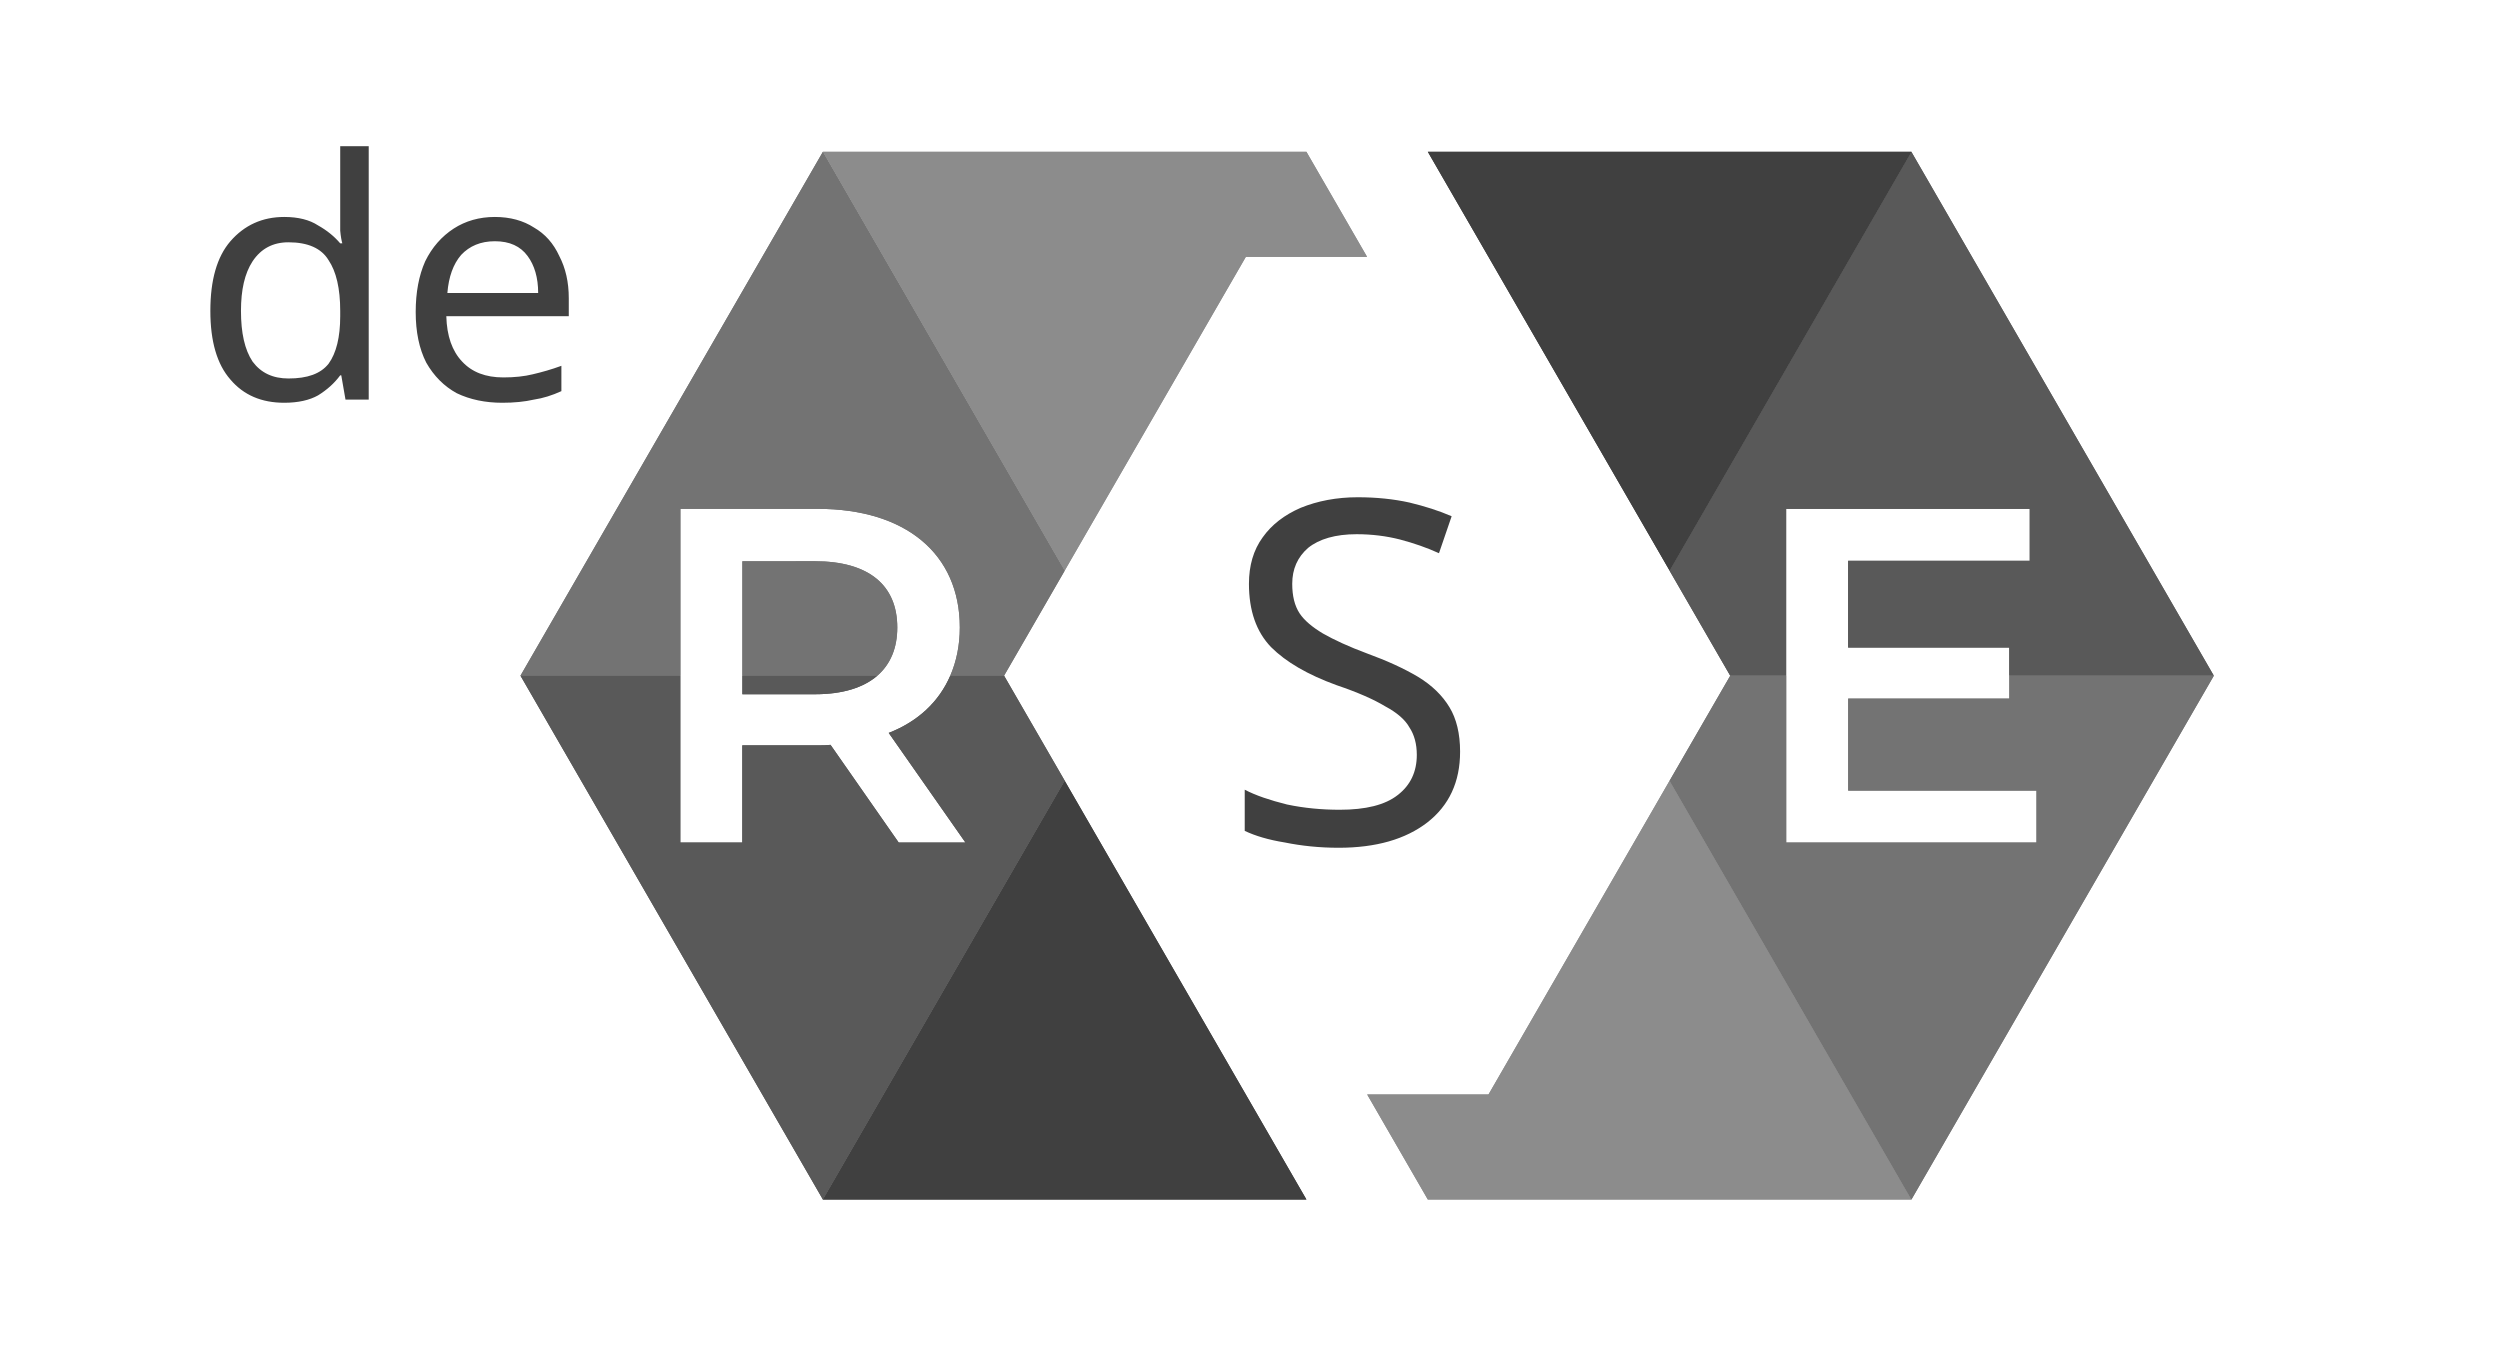
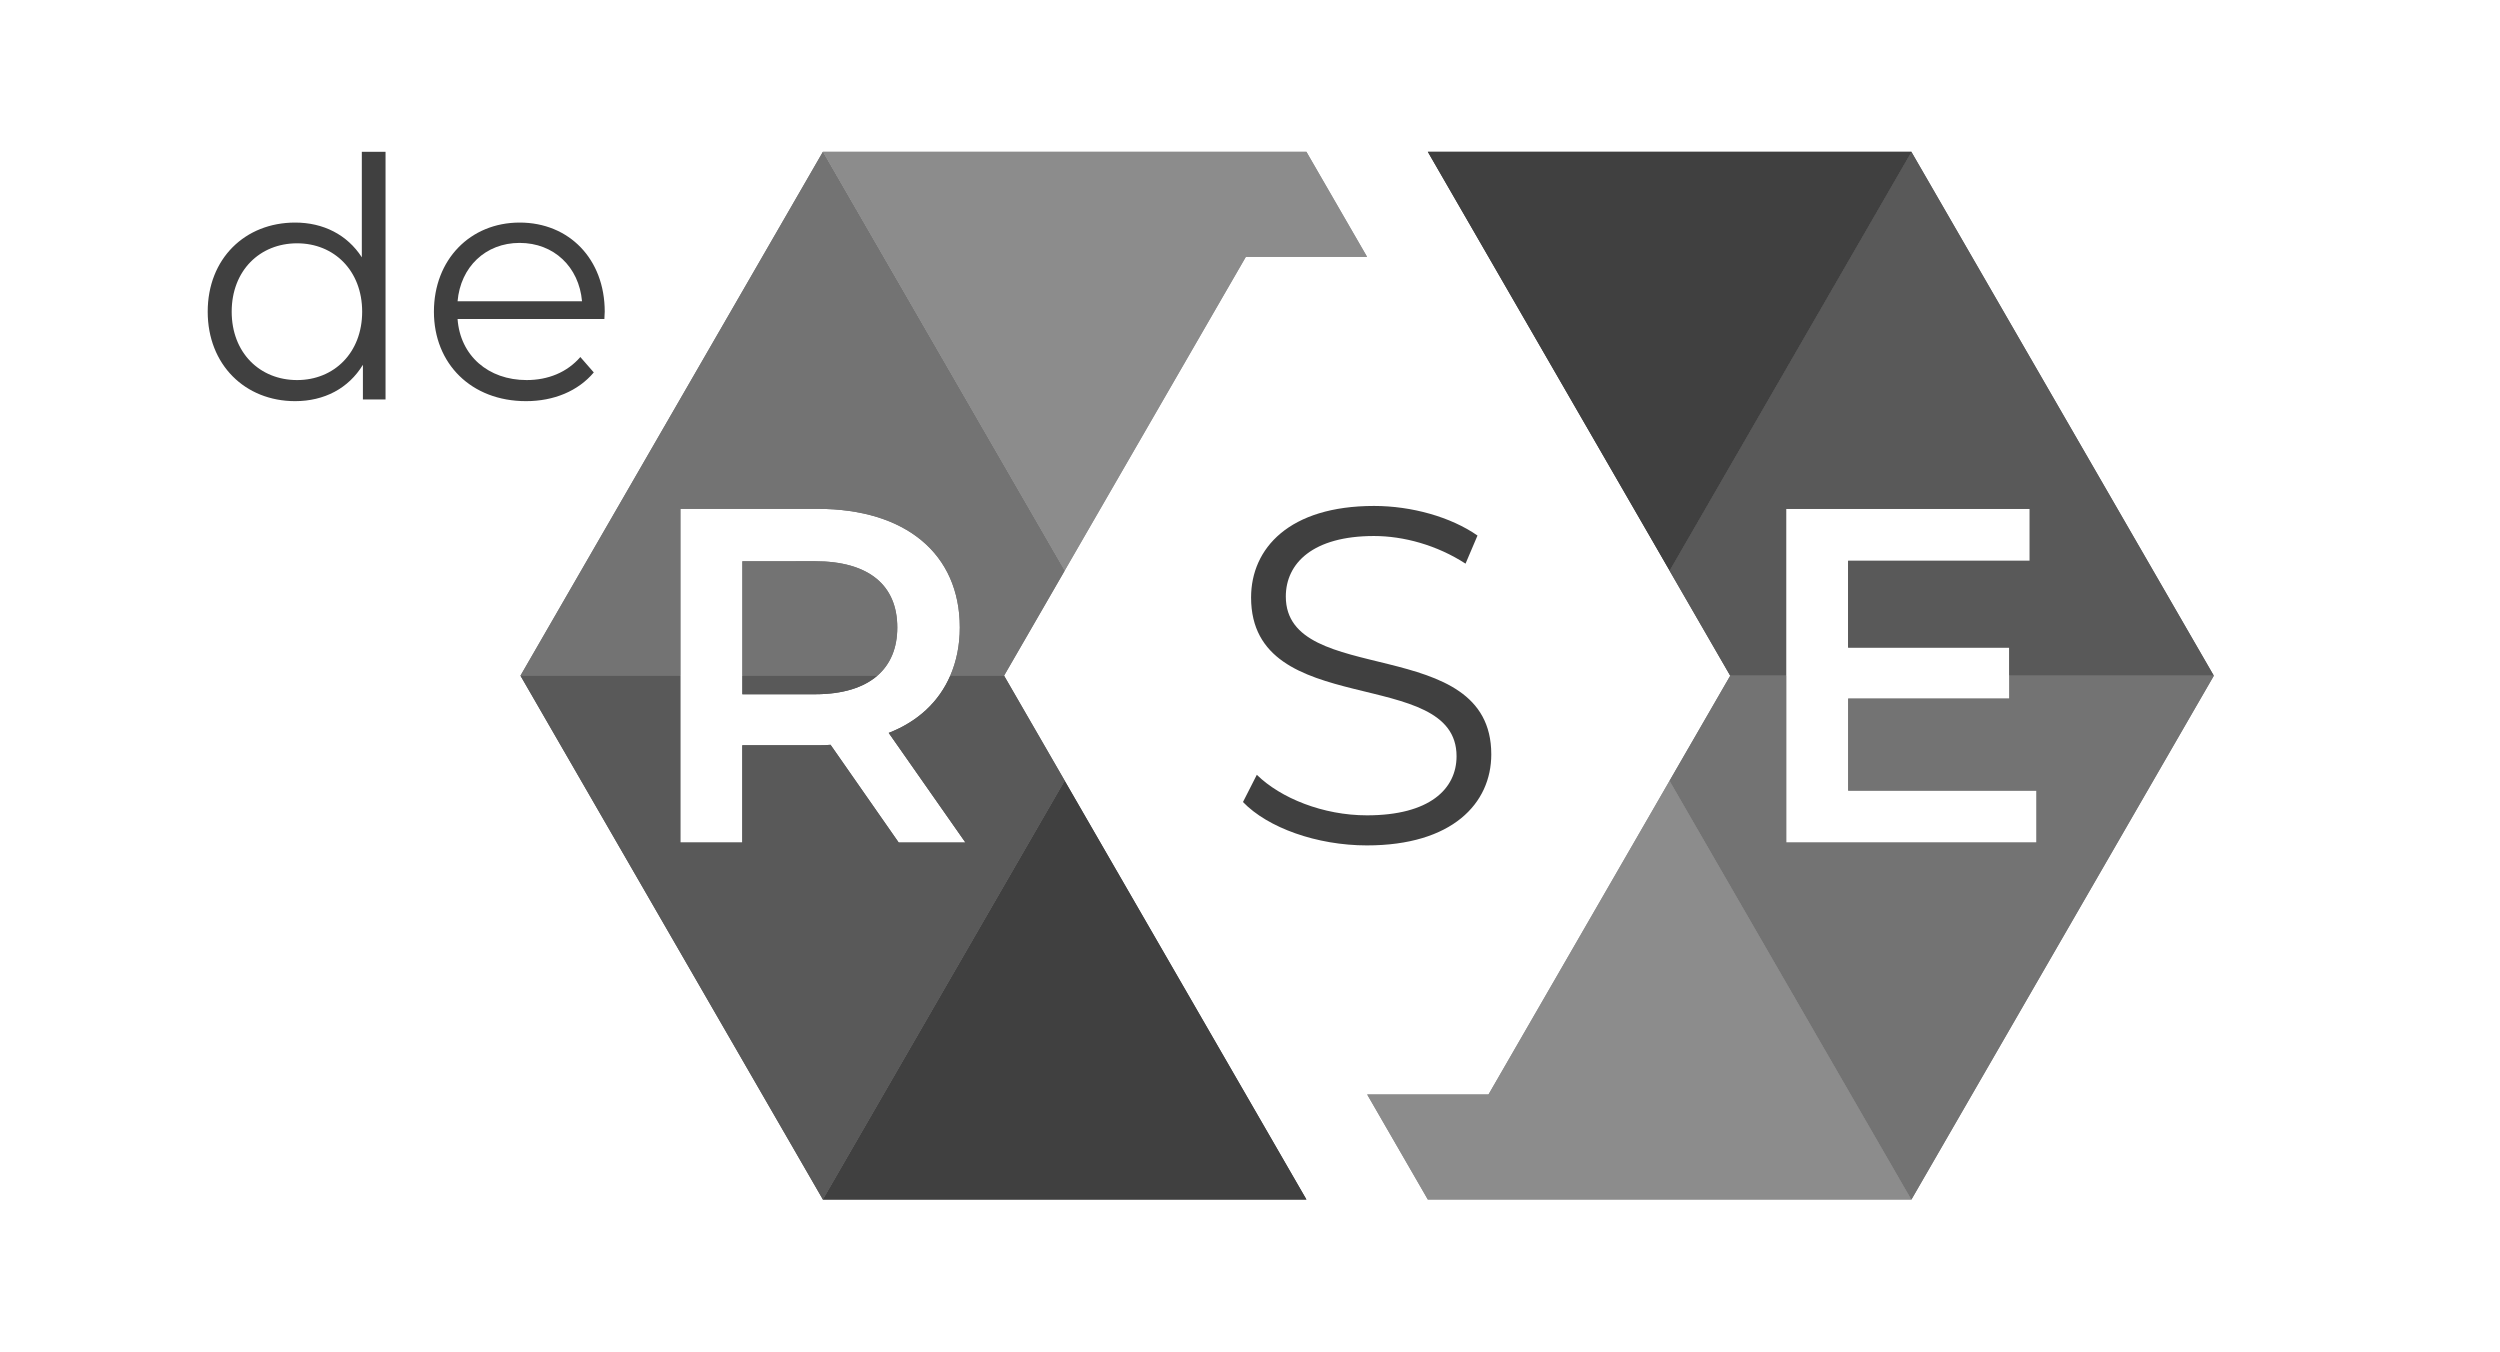
<svg xmlns="http://www.w3.org/2000/svg" width="37mm" height="20mm" viewBox="0 0 37 20" version="1.1" id="svg4769">
  <defs id="defs4763" />
-   <g transform="translate(0,-277)" id="g5743">
-     <g id="g5701">
-       <path id="path4669" d="m 24.71,288.555 -2.68,4.643 h -1.796 l 0.898,1.555 h 5.29e-4 7.157 z" style="opacity:1;fill:#8c8c8c;fill-opacity:1;fill-rule:nonzero;stroke:none;stroke-width:0.265;stroke-linecap:butt;stroke-linejoin:round;stroke-miterlimit:4;stroke-dasharray:none;stroke-dashoffset:0;stroke-opacity:0.941;paint-order:stroke markers fill" />
-       <path id="path4663" d="m 12.179,279.247 -4.476,7.753 h 2.367 v -2.469 h 2.032 c 1.298,0 2.103,0.663 2.103,1.756 0,0.264 -0.05,0.502 -0.141,0.713 h 0.796 l 0.898,-1.555 z m -1.192,6.06 v 1.693 h 1.998 c 0.194,-0.169 0.295,-0.41 0.295,-0.713 0,-0.621 -0.416,-0.981 -1.221,-0.981 z" style="opacity:1;fill:#737373;fill-opacity:1;fill-rule:nonzero;stroke:none;stroke-width:0.265;stroke-linecap:butt;stroke-linejoin:round;stroke-miterlimit:4;stroke-dasharray:none;stroke-dashoffset:0;stroke-opacity:0.941;paint-order:stroke markers fill" />
-       <path id="path4665" d="m 15.757,288.555 -3.579,6.198 h 7.157 z" style="opacity:1;fill:#404040;fill-opacity:1;fill-rule:nonzero;stroke:none;stroke-width:0.265;stroke-linecap:butt;stroke-linejoin:round;stroke-miterlimit:4;stroke-dasharray:none;stroke-dashoffset:0;stroke-opacity:0.941;paint-order:stroke markers fill" />
-       <path id="path4671" d="m 12.179,279.247 3.578,6.198 2.681,-4.643 h 1.795 l -0.898,-1.555 z" style="opacity:1;fill:#8c8c8c;fill-opacity:1;fill-rule:nonzero;stroke:none;stroke-width:0.265;stroke-linecap:butt;stroke-linejoin:round;stroke-miterlimit:4;stroke-dasharray:none;stroke-dashoffset:0;stroke-opacity:0.941;paint-order:stroke markers fill" />
-       <path id="path4673" d="m 7.703,287 4.476,7.753 3.579,-6.198 -0.898,-1.555 h -0.796 c -0.167,0.386 -0.477,0.678 -0.911,0.847 l 1.136,1.623 h -0.988 l -1.009,-1.446 c -0.064,0.007 -0.127,0.007 -0.191,0.007 h -1.115 v 1.439 h -0.917 v -2.47 z m 3.284,0 v 0.275 h 1.072 c 0.413,0 0.721,-0.098 0.926,-0.275 z" style="opacity:1;fill:#595959;fill-opacity:1;fill-rule:nonzero;stroke:none;stroke-width:0.265;stroke-linecap:butt;stroke-linejoin:round;stroke-miterlimit:4;stroke-dasharray:none;stroke-dashoffset:0;stroke-opacity:0.941;paint-order:stroke markers fill" />
-       <path id="path4667" d="m 28.288,279.247 -3.579,6.198 0.898,1.555 h 0.828 v -2.469 h 3.605 v 0.769 h -2.688 v 1.284 h 2.385 v 0.416 h 3.027 z" style="opacity:1;fill:#595959;fill-opacity:1;fill-rule:nonzero;stroke:none;stroke-width:0.265;stroke-linecap:butt;stroke-linejoin:round;stroke-miterlimit:4;stroke-dasharray:none;stroke-dashoffset:0;stroke-opacity:0.941;paint-order:stroke markers fill" />
-       <path id="path4675" d="m 25.608,287 -0.898,1.555 3.579,6.198 4.476,-7.753 h -3.027 v 0.339 h -2.385 v 1.362 h 2.787 v 0.769 h -3.704 v -2.47 z" style="opacity:1;fill:#737373;fill-opacity:1;fill-rule:nonzero;stroke:none;stroke-width:0.265;stroke-linecap:butt;stroke-linejoin:round;stroke-miterlimit:4;stroke-dasharray:none;stroke-dashoffset:0;stroke-opacity:0.941;paint-order:stroke markers fill" />
-       <path id="path4677" d="m 21.132,279.247 3.578,6.198 3.579,-6.198 z" style="opacity:1;fill:#404040;fill-opacity:1;fill-rule:nonzero;stroke:none;stroke-width:0.265;stroke-linecap:butt;stroke-linejoin:round;stroke-miterlimit:4;stroke-dasharray:none;stroke-dashoffset:0;stroke-opacity:0.941;paint-order:stroke markers fill" />
+   <g id="layer1" style="display:inline">
+     <path id="path4669" d="m 24.71,11.555 -2.68,4.643 h -1.796 l 0.898,1.555 h 5.29e-4 7.157 z" style="opacity:1;fill:#8c8c8c;fill-opacity:1;fill-rule:nonzero;stroke:none;stroke-width:0.265;stroke-linecap:butt;stroke-linejoin:round;stroke-miterlimit:4;stroke-dasharray:none;stroke-dashoffset:0;stroke-opacity:0.941;paint-order:stroke markers fill" />
+     <path id="path4663" d="M 12.179,2.247 7.703,10 h 2.367 v -2.469 h 2.032 c 1.298,0 2.103,0.663 2.103,1.756 0,0.264 -0.05,0.502 -0.141,0.713 h 0.796 l 0.898,-1.555 z m -1.192,6.06 v 1.693 h 1.998 c 0.194,-0.169 0.295,-0.41 0.295,-0.713 0,-0.621 -0.416,-0.981 -1.221,-0.981 z" style="opacity:1;fill:#737373;fill-opacity:1;fill-rule:nonzero;stroke:none;stroke-width:0.265;stroke-linecap:butt;stroke-linejoin:round;stroke-miterlimit:4;stroke-dasharray:none;stroke-dashoffset:0;stroke-opacity:0.941;paint-order:stroke markers fill" />
+     <path id="path4665" d="m 15.757,11.555 -3.579,6.198 h 7.157 z" style="opacity:1;fill:#404040;fill-opacity:1;fill-rule:nonzero;stroke:none;stroke-width:0.265;stroke-linecap:butt;stroke-linejoin:round;stroke-miterlimit:4;stroke-dasharray:none;stroke-dashoffset:0;stroke-opacity:0.941;paint-order:stroke markers fill" />
+     <path id="path4671" d="m 12.179,2.247 3.578,6.198 2.681,-4.643 h 1.795 l -0.898,-1.555 z" style="opacity:1;fill:#8c8c8c;fill-opacity:1;fill-rule:nonzero;stroke:none;stroke-width:0.265;stroke-linecap:butt;stroke-linejoin:round;stroke-miterlimit:4;stroke-dasharray:none;stroke-dashoffset:0;stroke-opacity:0.941;paint-order:stroke markers fill" />
+     <path id="path4673" d="m 7.703,10 4.476,7.753 3.579,-6.198 -0.898,-1.555 h -0.796 c -0.167,0.386 -0.477,0.678 -0.911,0.847 l 1.136,1.623 H 13.301 L 12.292,11.023 c -0.064,0.007 -0.127,0.007 -0.191,0.007 h -1.115 v 1.439 H 10.069 V 10 Z m 3.284,0 v 0.275 h 1.072 c 0.413,0 0.721,-0.098 0.926,-0.275 z" style="opacity:1;fill:#595959;fill-opacity:1;fill-rule:nonzero;stroke:none;stroke-width:0.265;stroke-linecap:butt;stroke-linejoin:round;stroke-miterlimit:4;stroke-dasharray:none;stroke-dashoffset:0;stroke-opacity:0.941;paint-order:stroke markers fill" />
+     <path id="path4667" d="m 28.288,2.247 -3.579,6.198 0.898,1.555 h 0.828 v -2.469 h 3.605 v 0.769 h -2.688 v 1.284 h 2.385 v 0.416 h 3.027 z" style="opacity:1;fill:#595959;fill-opacity:1;fill-rule:nonzero;stroke:none;stroke-width:0.265;stroke-linecap:butt;stroke-linejoin:round;stroke-miterlimit:4;stroke-dasharray:none;stroke-dashoffset:0;stroke-opacity:0.941;paint-order:stroke markers fill" />
+     <path id="path4675" d="m 25.608,10 -0.898,1.555 3.579,6.198 4.476,-7.753 h -3.027 v 0.339 h -2.385 v 1.362 h 2.787 v 0.769 H 26.436 V 10 Z" style="opacity:1;fill:#737373;fill-opacity:1;fill-rule:nonzero;stroke:none;stroke-width:0.265;stroke-linecap:butt;stroke-linejoin:round;stroke-miterlimit:4;stroke-dasharray:none;stroke-dashoffset:0;stroke-opacity:0.941;paint-order:stroke markers fill" />
+     <path id="path4677" d="m 21.132,2.247 3.578,6.198 3.579,-6.198 z" style="opacity:1;fill:#404040;fill-opacity:1;fill-rule:nonzero;stroke:none;stroke-width:0.265;stroke-linecap:butt;stroke-linejoin:round;stroke-miterlimit:4;stroke-dasharray:none;stroke-dashoffset:0;stroke-opacity:0.941;paint-order:stroke markers fill" />
+     <g aria-label="de" style="font-style:normal;font-variant:normal;font-weight:normal;font-stretch:normal;font-size:7.056px;line-height:125%;font-family:Montserrat;-inkscape-font-specification:Montserrat;text-align:start;letter-spacing:0px;word-spacing:0px;writing-mode:lr-tb;text-anchor:start;fill:#404040;fill-opacity:1;stroke:none;stroke-width:0.265px;stroke-linecap:butt;stroke-linejoin:miter;stroke-opacity:1" id="text5346">
+       <path d="m 5.355,2.247 v 1.561 C 5.138,3.472 4.783,3.294 4.368,3.294 c -0.741,0 -1.294,0.533 -1.294,1.319 0,0.785 0.553,1.324 1.294,1.324 0.43,0 0.79,-0.188 1.003,-0.538 V 5.912 H 5.706 V 2.247 Z M 4.397,5.625 c -0.553,0 -0.968,-0.405 -0.968,-1.012 0,-0.607 0.415,-1.012 0.968,-1.012 0.548,0 0.963,0.405 0.963,1.012 0,0.607 -0.415,1.012 -0.963,1.012 z" style="font-style:normal;font-variant:normal;font-weight:normal;font-stretch:normal;font-size:4.939px;font-family:Montserrat;-inkscape-font-specification:Montserrat;fill:#404040;fill-opacity:1;stroke-width:0.265px" id="path5172" />
+       <path d="m 8.95,4.613 c 0,-0.78 -0.528,-1.319 -1.259,-1.319 -0.731,0 -1.269,0.548 -1.269,1.319 0,0.77 0.553,1.324 1.363,1.324 0.41,0 0.77,-0.148 1.003,-0.425 L 8.589,5.284 C 8.392,5.512 8.11,5.625 7.794,5.625 c -0.568,0 -0.983,-0.361 -1.022,-0.904 h 2.173 c 0,-0.04 0.005,-0.079 0.005,-0.109 z M 7.69,3.595 c 0.509,0 0.879,0.356 0.924,0.864 H 6.772 C 6.816,3.951 7.186,3.595 7.69,3.595 Z" style="font-style:normal;font-variant:normal;font-weight:normal;font-stretch:normal;font-size:4.939px;font-family:Montserrat;-inkscape-font-specification:Montserrat;fill:#404040;fill-opacity:1;stroke-width:0.265px" id="path5174" />
    </g>
-     <text xml:space="preserve" style="font-style:normal;font-variant:normal;font-weight:normal;font-stretch:normal;font-size:7.056px;line-height:125%;font-family:Montserrat;-inkscape-font-specification:Montserrat;text-align:start;letter-spacing:0px;word-spacing:0px;writing-mode:lr-tb;text-anchor:start;fill:#404040;fill-opacity:1;stroke:none;stroke-width:0.265px;stroke-linecap:butt;stroke-linejoin:miter;stroke-opacity:1" x="2.847" y="282.912" id="text5346">
-       <tspan id="tspan5344" x="2.847" y="282.912" style="font-style:normal;font-variant:normal;font-weight:normal;font-stretch:normal;font-size:4.939px;font-family:Montserrat;-inkscape-font-specification:Montserrat;fill:#404040;fill-opacity:1;stroke-width:0.265px">de</tspan>
+     <g aria-label="S" style="font-style:normal;font-variant:normal;font-weight:normal;font-stretch:normal;font-size:7.056px;line-height:125%;font-family:Montserrat;-inkscape-font-specification:Montserrat;text-align:start;letter-spacing:0px;word-spacing:0px;writing-mode:lr-tb;text-anchor:start;fill:#404040;fill-opacity:1;stroke:none;stroke-width:0.265px;stroke-linecap:butt;stroke-linejoin:miter;stroke-opacity:1" id="text5362">
+       <path d="m 20.23,12.512 c 1.263,0 1.841,-0.621 1.841,-1.348 0,-1.799 -3.041,-0.981 -3.041,-2.335 0,-0.494 0.402,-0.896 1.305,-0.896 0.437,0 0.931,0.134 1.355,0.409 L 21.867,7.926 C 21.472,7.651 20.893,7.488 20.336,7.488 c -1.256,0 -1.82,0.628 -1.82,1.355 0,1.827 3.041,0.995 3.041,2.349 0,0.487 -0.402,0.875 -1.326,0.875 -0.649,0 -1.277,-0.254 -1.63,-0.6 L 18.396,11.87 c 0.367,0.381 1.094,0.642 1.834,0.642 z" style="font-style:normal;font-variant:normal;font-weight:normal;font-stretch:normal;font-family:Montserrat;-inkscape-font-specification:Montserrat;fill:#404040;fill-opacity:1;stroke-width:0.265px" id="path5169" />
+     </g>
+     <path style="opacity:1;fill:#8c8c8c;fill-opacity:1;fill-rule:nonzero;stroke:none;stroke-width:0.265;stroke-linecap:butt;stroke-linejoin:round;stroke-miterlimit:4;stroke-dasharray:none;stroke-dashoffset:0;stroke-opacity:0.941;paint-order:stroke markers fill" d="m 24.71,11.555 -2.68,4.643 h -1.796 l 0.898,1.555 h 5.29e-4 7.157 z" id="path4574" />
+     <path style="opacity:1;fill:#737373;fill-opacity:1;fill-rule:nonzero;stroke:none;stroke-width:0.265;stroke-linecap:butt;stroke-linejoin:round;stroke-miterlimit:4;stroke-dasharray:none;stroke-dashoffset:0;stroke-opacity:0.941;paint-order:stroke markers fill" d="M 12.179,2.247 7.703,10 h 2.367 v -2.469 h 2.032 c 1.298,0 2.103,0.663 2.103,1.756 0,0.264 -0.05,0.502 -0.141,0.713 h 0.796 l 0.898,-1.555 z m -1.192,6.06 v 1.693 h 1.998 c 0.194,-0.169 0.295,-0.41 0.295,-0.713 0,-0.621 -0.416,-0.981 -1.221,-0.981 z" id="path4576" />
+     <path style="opacity:1;fill:#404040;fill-opacity:1;fill-rule:nonzero;stroke:none;stroke-width:0.265;stroke-linecap:butt;stroke-linejoin:round;stroke-miterlimit:4;stroke-dasharray:none;stroke-dashoffset:0;stroke-opacity:0.941;paint-order:stroke markers fill" d="m 15.757,11.555 -3.579,6.198 h 7.157 z" id="path4578" />
+     <path style="opacity:1;fill:#8c8c8c;fill-opacity:1;fill-rule:nonzero;stroke:none;stroke-width:0.265;stroke-linecap:butt;stroke-linejoin:round;stroke-miterlimit:4;stroke-dasharray:none;stroke-dashoffset:0;stroke-opacity:0.941;paint-order:stroke markers fill" d="m 12.179,2.247 3.578,6.198 2.681,-4.643 h 1.795 l -0.898,-1.555 z" id="path4580" />
+     <path style="opacity:1;fill:#595959;fill-opacity:1;fill-rule:nonzero;stroke:none;stroke-width:0.265;stroke-linecap:butt;stroke-linejoin:round;stroke-miterlimit:4;stroke-dasharray:none;stroke-dashoffset:0;stroke-opacity:0.941;paint-order:stroke markers fill" d="m 7.703,10 4.476,7.753 3.579,-6.198 -0.898,-1.555 h -0.796 c -0.167,0.386 -0.477,0.678 -0.911,0.847 l 1.136,1.623 H 13.301 L 12.292,11.023 c -0.064,0.007 -0.127,0.007 -0.191,0.007 h -1.115 v 1.439 H 10.069 V 10 Z m 3.284,0 v 0.275 h 1.072 c 0.413,0 0.721,-0.098 0.926,-0.275 z" id="path4582" />
+     <path style="opacity:1;fill:#595959;fill-opacity:1;fill-rule:nonzero;stroke:none;stroke-width:0.265;stroke-linecap:butt;stroke-linejoin:round;stroke-miterlimit:4;stroke-dasharray:none;stroke-dashoffset:0;stroke-opacity:0.941;paint-order:stroke markers fill" d="m 28.288,2.247 -3.579,6.198 0.898,1.555 h 0.828 v -2.469 h 3.605 v 0.769 h -2.688 v 1.284 h 2.385 v 0.416 h 3.027 z" id="path4584" />
+     <path style="opacity:1;fill:#737373;fill-opacity:1;fill-rule:nonzero;stroke:none;stroke-width:0.265;stroke-linecap:butt;stroke-linejoin:round;stroke-miterlimit:4;stroke-dasharray:none;stroke-dashoffset:0;stroke-opacity:0.941;paint-order:stroke markers fill" d="m 25.608,10 -0.898,1.555 3.579,6.198 4.476,-7.753 h -3.027 v 0.339 h -2.385 v 1.362 h 2.787 v 0.769 H 26.436 V 10 Z" id="path4586" />
+     <path style="opacity:1;fill:#404040;fill-opacity:1;fill-rule:nonzero;stroke:none;stroke-width:0.265;stroke-linecap:butt;stroke-linejoin:round;stroke-miterlimit:4;stroke-dasharray:none;stroke-dashoffset:0;stroke-opacity:0.941;paint-order:stroke markers fill" d="m 21.132,2.247 3.578,6.198 3.579,-6.198 z" id="path4588" />
+   </g>
+   <g id="layer3" style="display:none">
+     <text xml:space="preserve" style="font-style:normal;font-variant:normal;font-weight:normal;font-stretch:normal;font-size:7.056px;line-height:125%;font-family:Montserrat;-inkscape-font-specification:Montserrat;text-align:end;letter-spacing:0px;word-spacing:0px;writing-mode:lr-tb;text-anchor:end;fill:#00ff00;fill-opacity:1;stroke:none;stroke-width:0.265px;stroke-linecap:butt;stroke-linejoin:miter;stroke-opacity:1" x="9.174" y="5.912" id="text4645">
+       <tspan id="tspan4643" x="9.174" y="5.912" style="font-size:4.939px;fill:#00ff00;stroke-width:0.265px">de</tspan>
    </text>
-     <text xml:space="preserve" style="font-style:normal;font-variant:normal;font-weight:normal;font-stretch:normal;font-size:7.056px;line-height:125%;font-family:Montserrat;-inkscape-font-specification:Montserrat;text-align:start;letter-spacing:0px;word-spacing:0px;writing-mode:lr-tb;text-anchor:start;fill:#404040;fill-opacity:1;stroke:none;stroke-width:0.265px;stroke-linecap:butt;stroke-linejoin:miter;stroke-opacity:1" x="18.064" y="289.469" id="text5362">
-       <tspan id="tspan5360" x="18.064" y="289.469" style="font-style:normal;font-variant:normal;font-weight:normal;font-stretch:normal;font-family:Montserrat;-inkscape-font-specification:Montserrat;fill:#404040;fill-opacity:1;stroke-width:0.265px">S</tspan>
-     </text>
-     <g id="g5719">
-       <path style="opacity:1;fill:#8c8c8c;fill-opacity:1;fill-rule:nonzero;stroke:none;stroke-width:0.265;stroke-linecap:butt;stroke-linejoin:round;stroke-miterlimit:4;stroke-dasharray:none;stroke-dashoffset:0;stroke-opacity:0.941;paint-order:stroke markers fill" d="m 24.71,288.555 -2.68,4.643 h -1.796 l 0.898,1.555 h 5.29e-4 7.157 z" id="path5703" />
-       <path style="opacity:1;fill:#737373;fill-opacity:1;fill-rule:nonzero;stroke:none;stroke-width:0.265;stroke-linecap:butt;stroke-linejoin:round;stroke-miterlimit:4;stroke-dasharray:none;stroke-dashoffset:0;stroke-opacity:0.941;paint-order:stroke markers fill" d="m 12.179,279.247 -4.476,7.753 h 2.367 v -2.469 h 2.032 c 1.298,0 2.103,0.663 2.103,1.756 0,0.264 -0.05,0.502 -0.141,0.713 h 0.796 l 0.898,-1.555 z m -1.192,6.06 v 1.693 h 1.998 c 0.194,-0.169 0.295,-0.41 0.295,-0.713 0,-0.621 -0.416,-0.981 -1.221,-0.981 z" id="path5705" />
-       <path style="opacity:1;fill:#404040;fill-opacity:1;fill-rule:nonzero;stroke:none;stroke-width:0.265;stroke-linecap:butt;stroke-linejoin:round;stroke-miterlimit:4;stroke-dasharray:none;stroke-dashoffset:0;stroke-opacity:0.941;paint-order:stroke markers fill" d="m 15.757,288.555 -3.579,6.198 h 7.157 z" id="path5707" />
-       <path style="opacity:1;fill:#8c8c8c;fill-opacity:1;fill-rule:nonzero;stroke:none;stroke-width:0.265;stroke-linecap:butt;stroke-linejoin:round;stroke-miterlimit:4;stroke-dasharray:none;stroke-dashoffset:0;stroke-opacity:0.941;paint-order:stroke markers fill" d="m 12.179,279.247 3.578,6.198 2.681,-4.643 h 1.795 l -0.898,-1.555 z" id="path5709" />
-       <path style="opacity:1;fill:#595959;fill-opacity:1;fill-rule:nonzero;stroke:none;stroke-width:0.265;stroke-linecap:butt;stroke-linejoin:round;stroke-miterlimit:4;stroke-dasharray:none;stroke-dashoffset:0;stroke-opacity:0.941;paint-order:stroke markers fill" d="m 7.703,287 4.476,7.753 3.579,-6.198 -0.898,-1.555 h -0.796 c -0.167,0.386 -0.477,0.678 -0.911,0.847 l 1.136,1.623 h -0.988 l -1.009,-1.446 c -0.064,0.007 -0.127,0.007 -0.191,0.007 h -1.115 v 1.439 h -0.917 v -2.47 z m 3.284,0 v 0.275 h 1.072 c 0.413,0 0.721,-0.098 0.926,-0.275 z" id="path5711" />
-       <path style="opacity:1;fill:#595959;fill-opacity:1;fill-rule:nonzero;stroke:none;stroke-width:0.265;stroke-linecap:butt;stroke-linejoin:round;stroke-miterlimit:4;stroke-dasharray:none;stroke-dashoffset:0;stroke-opacity:0.941;paint-order:stroke markers fill" d="m 28.288,279.247 -3.579,6.198 0.898,1.555 h 0.828 v -2.469 h 3.605 v 0.769 h -2.688 v 1.284 h 2.385 v 0.416 h 3.027 z" id="path5713" />
-       <path style="opacity:1;fill:#737373;fill-opacity:1;fill-rule:nonzero;stroke:none;stroke-width:0.265;stroke-linecap:butt;stroke-linejoin:round;stroke-miterlimit:4;stroke-dasharray:none;stroke-dashoffset:0;stroke-opacity:0.941;paint-order:stroke markers fill" d="m 25.608,287 -0.898,1.555 3.579,6.198 4.476,-7.753 h -3.027 v 0.339 h -2.385 v 1.362 h 2.787 v 0.769 h -3.704 v -2.47 z" id="path5715" />
-       <path style="opacity:1;fill:#404040;fill-opacity:1;fill-rule:nonzero;stroke:none;stroke-width:0.265;stroke-linecap:butt;stroke-linejoin:round;stroke-miterlimit:4;stroke-dasharray:none;stroke-dashoffset:0;stroke-opacity:0.941;paint-order:stroke markers fill" d="m 21.132,279.247 3.578,6.198 3.579,-6.198 z" id="path5717" />
-     </g>
+   </g>
+   <g id="layer2" style="display:none">
+     <path style="opacity:1;fill:#404040;fill-opacity:1;fill-rule:nonzero;stroke:#ff0000;stroke-width:0.265;stroke-linecap:butt;stroke-linejoin:round;stroke-miterlimit:4;stroke-dasharray:none;stroke-dashoffset:0;stroke-opacity:0.941;paint-order:stroke markers fill" d="M 7.703,10 V 2.173" id="path5228" />
+     <path style="opacity:1;fill:#404040;fill-opacity:1;fill-rule:nonzero;stroke:#ff0000;stroke-width:0.265;stroke-linecap:butt;stroke-linejoin:round;stroke-miterlimit:4;stroke-dasharray:none;stroke-dashoffset:0;stroke-opacity:0.941;paint-order:stroke markers fill" d="M 12.179,2.247 H 1.378" id="path5230" />
  </g>
</svg>
